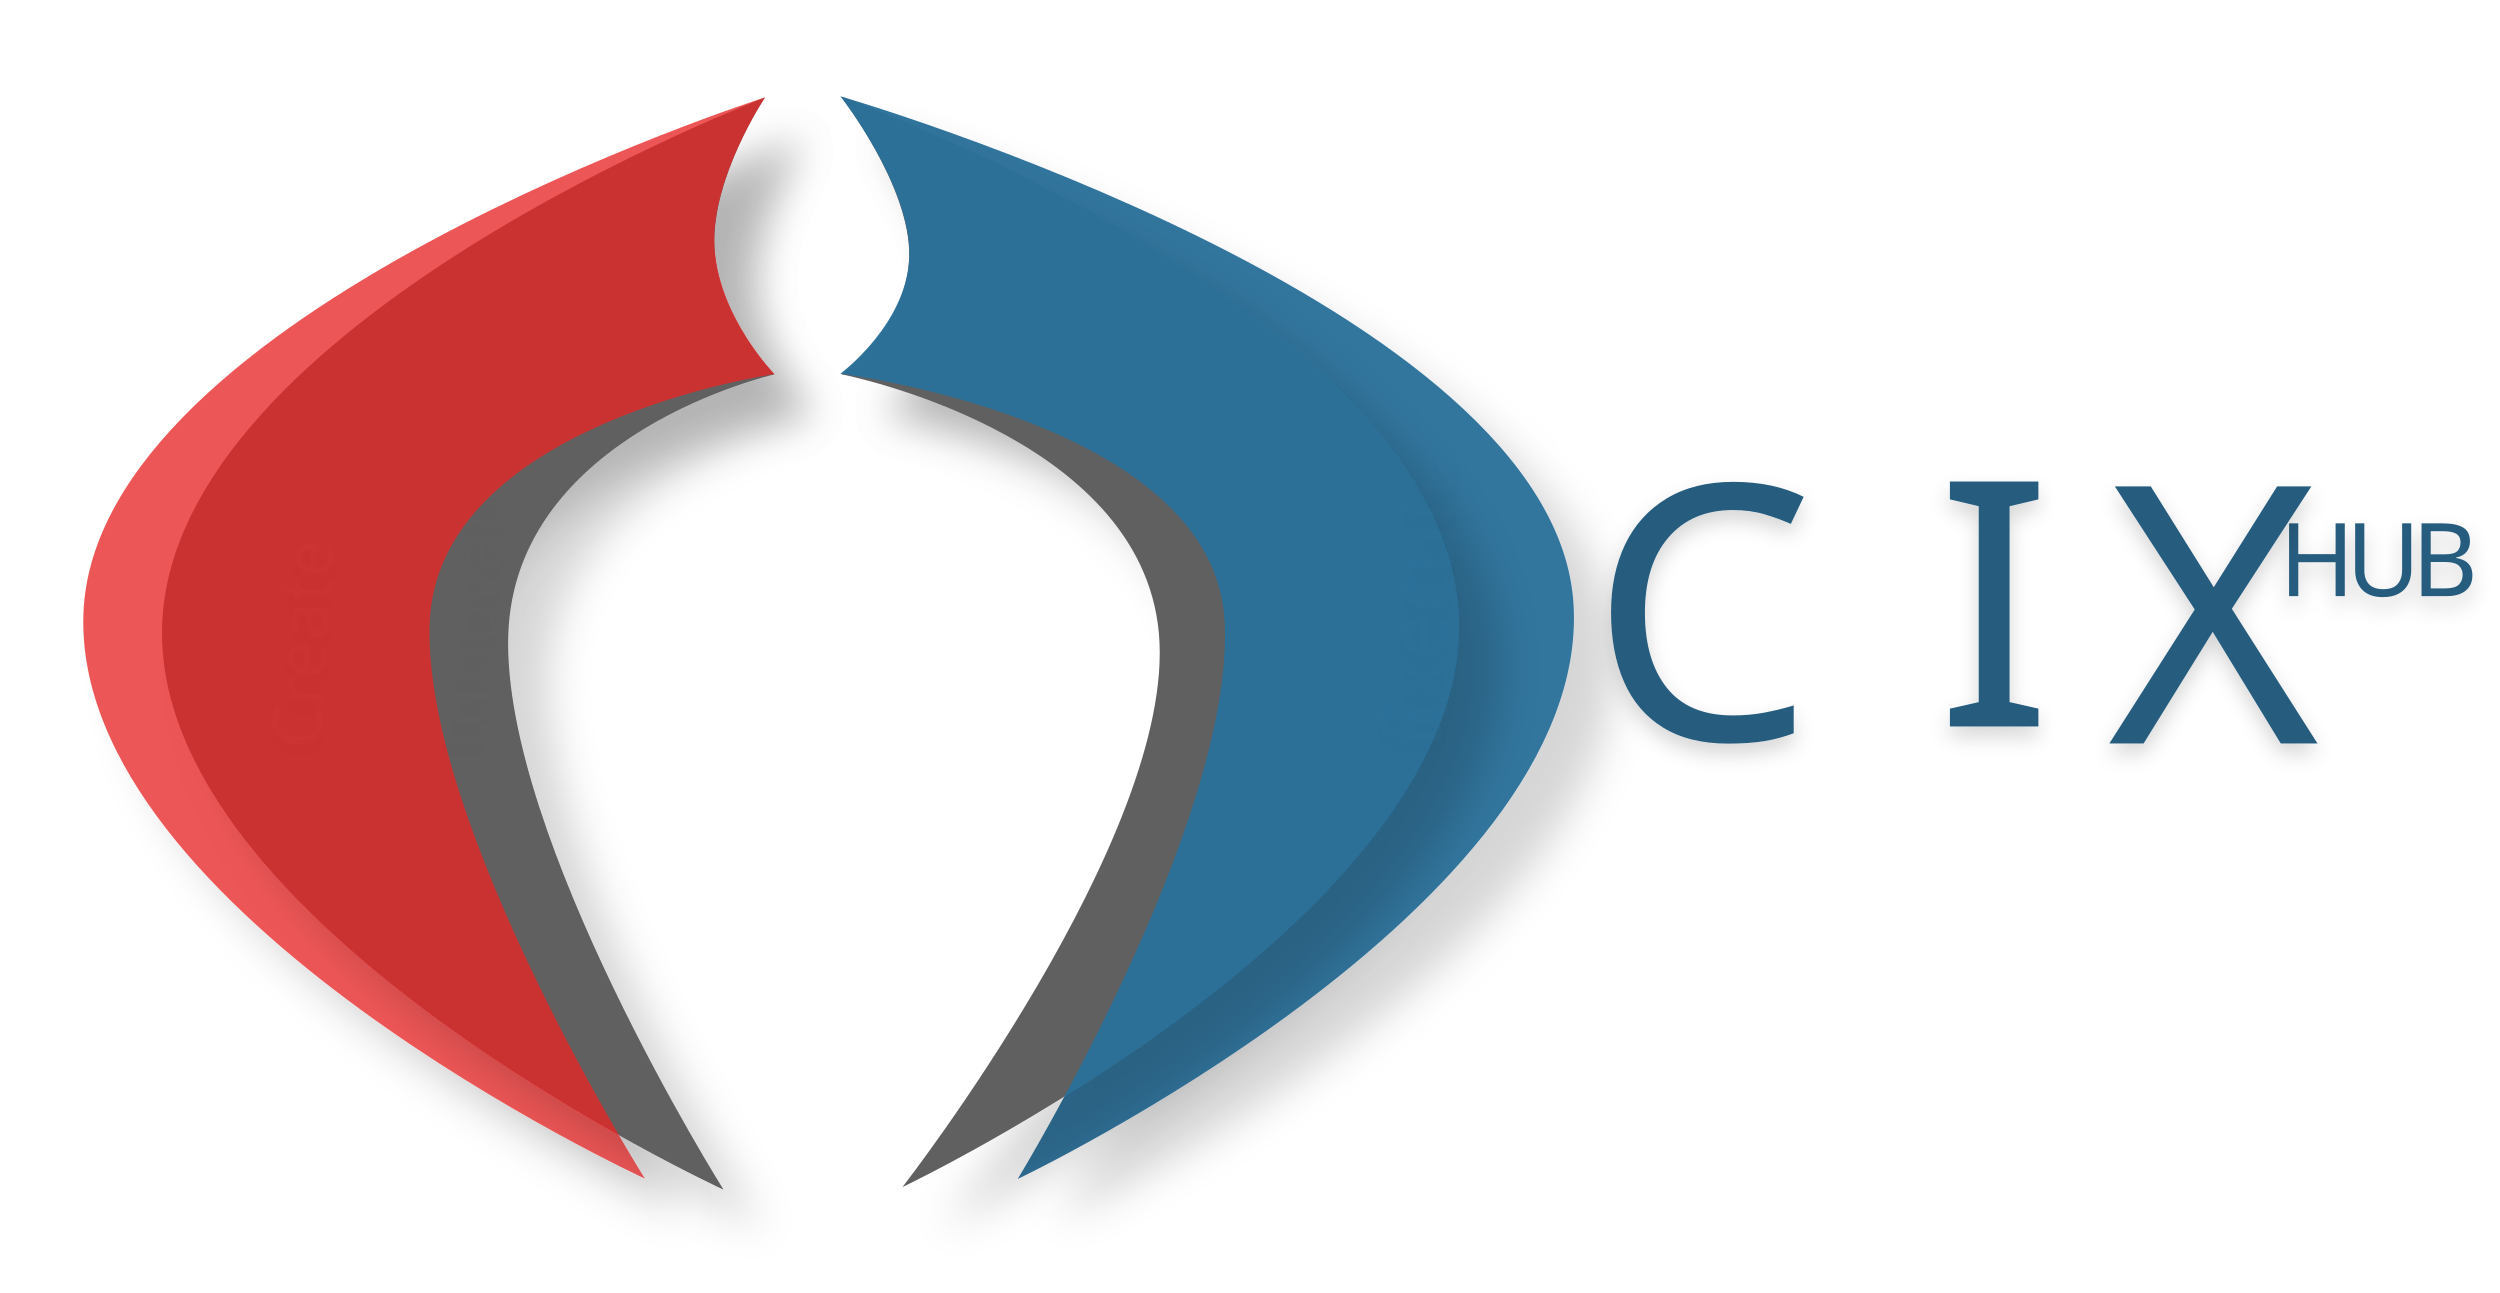
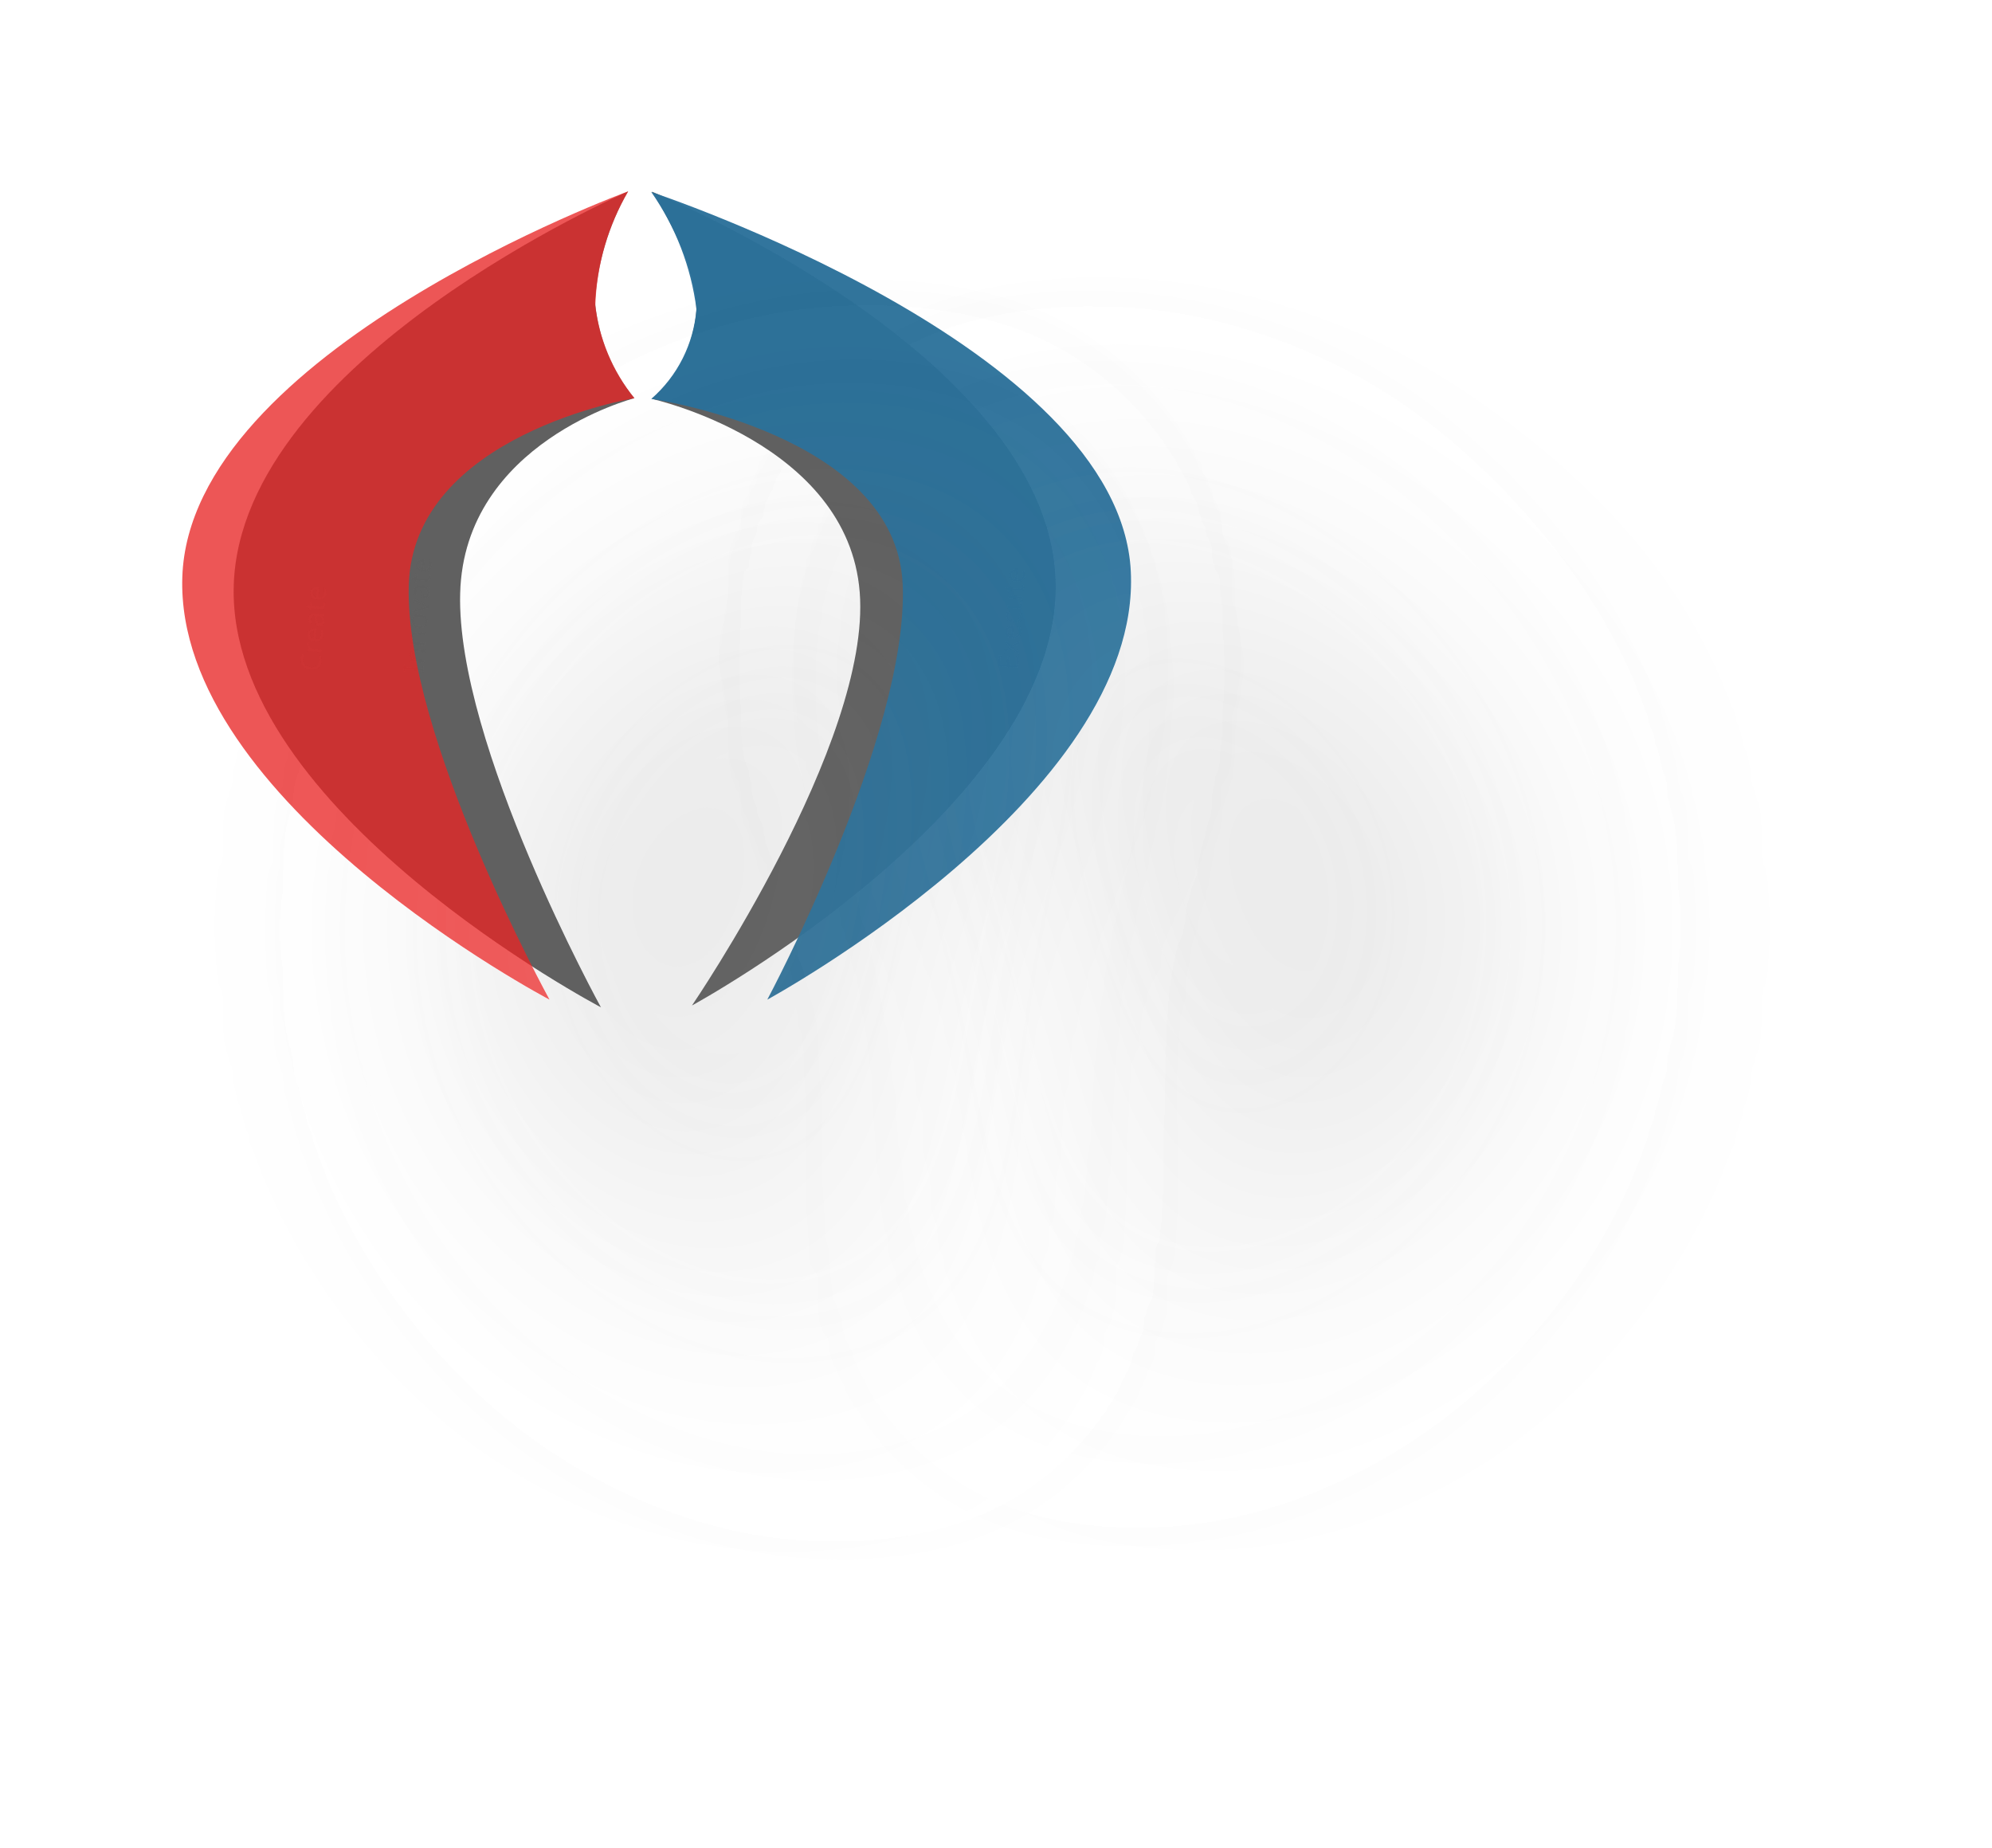
- <svg xmlns="http://www.w3.org/2000/svg" width="736.004" height="380.468" viewBox="0 0 736.004 380.468">
+ <svg xmlns="http://www.w3.org/2000/svg" width="71.164" height="65.996" viewBox="0 0 71.164 65.996">
  <defs>
-     <filter id="Path_6" x="237.138" y="11.476" width="264.511" height="367.696" filterUnits="userSpaceOnUse">
+     <filter id="Path_6" x="16.88" y="0" width="54.284" height="65.869" filterUnits="userSpaceOnUse">
      <feOffset dx="12" dy="12" input="SourceAlpha" />
      <feGaussianBlur stdDeviation="6" result="blur" />
      <feFlood flood-opacity="0.161" />
      <feComposite operator="in" in2="blur" />
      <feComposite in="SourceGraphic" />
    </filter>
-     <filter id="Path_8" x="237.358" y="13.357" width="230.368" height="366.403" filterUnits="userSpaceOnUse">
+     <filter id="Path_8" x="16.898" y="0.13" width="51.574" height="65.805" filterUnits="userSpaceOnUse">
      <feOffset dx="12" dy="12" input="SourceAlpha" />
      <feGaussianBlur stdDeviation="6" result="blur-2" />
-       <feFlood flood-opacity="0.161" />
+       <feFlood flood-color="#e3dfdf" flood-opacity="0.161" />
      <feComposite operator="in" in2="blur-2" />
      <feComposite in="SourceGraphic" />
    </filter>
-     <filter id="Path_10" x="12.964" y="15.841" width="247.884" height="362.171" filterUnits="userSpaceOnUse">
+     <filter id="Path_10" x="0" y="0.3" width="52.916" height="65.492" filterUnits="userSpaceOnUse">
      <feOffset dx="12" dy="12" input="SourceAlpha" />
      <feGaussianBlur stdDeviation="6" result="blur-3" />
      <feFlood flood-opacity="0.161" />
      <feComposite operator="in" in2="blur-3" />
      <feComposite in="SourceGraphic" />
    </filter>
-     <filter id="Path_11" x="36.128" y="16.73" width="224.71" height="363.738" filterUnits="userSpaceOnUse">
+     <filter id="Path_11" x="1.839" y="0.361" width="51.076" height="65.635" filterUnits="userSpaceOnUse">
      <feOffset dx="12" dy="12" input="SourceAlpha" />
      <feGaussianBlur stdDeviation="6" result="blur-4" />
-       <feFlood flood-opacity="0.161" />
+       <feFlood flood-color="#e3dfdf" flood-opacity="0.161" />
      <feComposite operator="in" in2="blur-4" />
      <feComposite in="SourceGraphic" />
    </filter>
-     <filter id="Create" x="65.154" y="158.458" width="58.746" height="75.447" filterUnits="userSpaceOnUse">
+     <filter id="Create" x="1.446" y="14.946" width="20.204" height="21.132" filterUnits="userSpaceOnUse">
      <feOffset dy="3" input="SourceAlpha" />
      <feGaussianBlur stdDeviation="3" result="blur-5" />
      <feFlood flood-opacity="0.161" />
      <feComposite operator="in" in2="blur-5" />
      <feComposite in="SourceGraphic" />
    </filter>
-     <filter id="Innovate" x="114.552" y="145.341" width="59.723" height="89.413" filterUnits="userSpaceOnUse">
+     <filter id="Innovate" x="5.127" y="14.026" width="20.274" height="22.13" filterUnits="userSpaceOnUse">
      <feOffset dy="3" input="SourceAlpha" />
      <feGaussianBlur stdDeviation="3" result="blur-6" />
      <feFlood flood-opacity="0.161" />
      <feComposite operator="in" in2="blur-6" />
      <feComposite in="SourceGraphic" />
    </filter>
-     <filter id="Execute_" x="390.857" y="136.689" width="111.087" height="99.953" filterUnits="userSpaceOnUse">
+     <filter id="Execute_" x="26.367" y="13.885" width="22.269" height="22.269" filterUnits="userSpaceOnUse">
      <feOffset dy="3" input="SourceAlpha" />
      <feGaussianBlur stdDeviation="3" result="blur-7" />
      <feFlood flood-opacity="0.161" />
      <feComposite operator="in" in2="blur-7" />
      <feComposite in="SourceGraphic" />
    </filter>
-     <filter id="H" x="662.01" y="139.5" width="37" height="73" filterUnits="userSpaceOnUse">
-       <feOffset dy="3" input="SourceAlpha" />
-       <feGaussianBlur stdDeviation="3" result="blur-8" />
-       <feFlood flood-opacity="0.161" />
-       <feComposite operator="in" in2="blur-8" />
-       <feComposite in="SourceGraphic" />
-     </filter>
-     <filter id="U" x="681.661" y="139.5" width="37" height="73" filterUnits="userSpaceOnUse">
-       <feOffset dy="3" input="SourceAlpha" />
-       <feGaussianBlur stdDeviation="3" result="blur-9" />
-       <feFlood flood-opacity="0.161" />
-       <feComposite operator="in" in2="blur-9" />
-       <feComposite in="SourceGraphic" />
-     </filter>
-     <filter id="B" x="701.004" y="139.5" width="35" height="73" filterUnits="userSpaceOnUse">
-       <feOffset dy="3" input="SourceAlpha" />
-       <feGaussianBlur stdDeviation="3" result="blur-10" />
-       <feFlood flood-opacity="0.161" />
-       <feComposite operator="in" in2="blur-10" />
-       <feComposite in="SourceGraphic" />
-     </filter>
-     <filter id="X" x="611.583" y="107.875" width="80" height="211" filterUnits="userSpaceOnUse">
-       <feOffset dy="3" input="SourceAlpha" />
-       <feGaussianBlur stdDeviation="3" result="blur-11" />
-       <feFlood flood-opacity="0.161" />
-       <feComposite operator="in" in2="blur-11" />
-       <feComposite in="SourceGraphic" />
-     </filter>
-     <filter id="I" x="561.01" y="107.875" width="43" height="201" filterUnits="userSpaceOnUse">
-       <feOffset dy="3" input="SourceAlpha" />
-       <feGaussianBlur stdDeviation="3" result="blur-12" />
-       <feFlood flood-opacity="0.161" />
-       <feComposite operator="in" in2="blur-12" />
-       <feComposite in="SourceGraphic" />
-     </filter>
-     <filter id="C" x="458.891" y="107.875" width="89" height="209" filterUnits="userSpaceOnUse">
-       <feOffset dy="3" input="SourceAlpha" />
-       <feGaussianBlur stdDeviation="3" result="blur-13" />
-       <feFlood flood-opacity="0.161" />
-       <feComposite operator="in" in2="blur-13" />
-       <feComposite in="SourceGraphic" />
-     </filter>
  </defs>
-   <g id="Logodark" transform="translate(-3624 -2304)">
-     <g id="FINAL_LOGO-512" data-name="FINAL LOGO-512" transform="translate(1109 2594)">
-       <rect id="Rectangle_1" data-name="Rectangle 1" width="512" height="354" transform="translate(2515 -290)" fill="none" />
-       <g id="_512finalogo" data-name="512finalogo" transform="translate(2533.964 -272.524)">
-         <g id="Group_4" data-name="Group 4" transform="translate(0 0)">
-           <g id="logoicon" transform="translate(0 0)">
-             <g id="R" transform="translate(224.174)">
-               <g transform="matrix(1, 0, 0, 1, -243.14, -17.48)" filter="url(#Path_6)">
-                 <path id="Path_6-2" data-name="Path 6" d="M172.274,0s-69.2,101.125-69.433,160.541S212,239.493,212,239.493s-21.077,13.919-22.147,34.328,17.874,47.219,17.874,47.219S.34,248.978,0,160.175,172.274,0,172.274,0Z" transform="translate(471.65 338.08) rotate(177)" fill="#32749d" />
-               </g>
-               <g transform="matrix(1, 0, 0, 1, -243.14, -17.48)" filter="url(#Path_8)" style="mix-blend-mode: luminosity;isolation: isolate">
-                 <path id="Path_8-2" data-name="Path 8" d="M172.273,0S86.183,99.484,88.354,158.816s89.43,81.1,89.43,81.1-20.276,13-21.818,33.514S173.5,321.54,173.5,321.54.34,248.944,0,160.153,172.273,0,172.273,0Z" transform="translate(437.73 340.46) rotate(177)" fill="#606060" />
-               </g>
-             </g>
-             <g id="L" transform="translate(0 4.365)">
-               <g transform="matrix(1, 0, 0, 1, -18.96, -21.84)" filter="url(#Path_10)">
-                 <path id="Path_10-2" data-name="Path 10" d="M29.882,0S98.611,101.32,98.908,160.8,0,238.034,0,238.034s16.452,15.653,18.861,35.85-13.27,45.472-13.27,45.472,195.039-69.9,195.269-158.8S29.882,0,29.882,0Z" transform="translate(219.7 348.01) rotate(-178)" fill="#ed5757" />
-               </g>
-               <g transform="matrix(1, 0, 0, 1, -18.96, -21.84)" filter="url(#Path_11)" style="mix-blend-mode: luminosity;isolation: isolate">
-                 <path id="Path_11-2" data-name="Path 11" d="M6.609,0s68.73,101.363,69.028,160.872S0,240.4,0,240.4s17.554,16.8,18.974,37.132-13.294,44.2-13.294,44.2,171.681-72.17,171.909-161.108S6.609,0,6.609,0Z" transform="translate(219.61 350.47) rotate(-178)" fill="#606060" />
-               </g>
-               <g transform="matrix(1, 0, 0, 1, -18.96, -21.84)" filter="url(#Create)" style="mix-blend-mode: luminosity;isolation: isolate">
-                 <text id="Create-2" data-name="Create" transform="matrix(0.07, -1, 1, 0.07, 94.11, 220.72)" fill="#707070" font-size="20" font-family="KhmerMN, Khmer MN" opacity="0.071">
-                   <tspan x="0" y="0">Create</tspan>
-                 </text>
-               </g>
-               <g transform="matrix(1, 0, 0, 1, -18.96, -21.84)" filter="url(#Innovate)" style="mix-blend-mode: luminosity;isolation: isolate">
-                 <text id="Innovate-2" data-name="Innovate" transform="matrix(0.07, -1, 1, 0.07, 143.5, 221.57)" fill="#707070" font-size="20" font-family="KhmerMN, Khmer MN" opacity="0.069">
-                   <tspan x="0" y="0">Innovate</tspan>
-                 </text>
-               </g>
-               <g transform="matrix(1, 0, 0, 1, -18.96, -21.84)" filter="url(#Execute_)" style="mix-blend-mode: luminosity;isolation: isolate">
-                 <text id="Execute_2" data-name="Execute " transform="matrix(0.07, -1, 1, 0.07, 423.8, 220.18)" fill="#707070" font-size="24" font-family="KhmerMN, Khmer MN" opacity="0.069">
-                   <tspan x="0" y="0">Execute</tspan>
-                   <tspan x="0" y="44" />
-                 </text>
-               </g>
-             </g>
-           </g>
+   <g id="website-logo" transform="translate(6.066 5.875)">
+     <g id="logoicon" transform="translate(0 0)">
+       <g id="R" transform="translate(16.816 0.121)">
+         <g transform="matrix(1, 0, 0, 1, -22.88, -6)" filter="url(#Path_6)">
+           <path id="Path_6-2" data-name="Path 6" d="M13.769,0S8.215,9.188,8.163,14.565s8.622,7.081,8.622,7.081a4.752,4.752,0,0,0-1.779,3.119A9.378,9.378,0,0,0,16.4,29.027S-.028,22.627,0,14.591,13.769,0,13.769,0Z" transform="translate(41.16 34.99) rotate(177)" fill="#32749d" />
+         </g>
+         <g transform="matrix(1, 0, 0, 1, -22.88, -6)" filter="url(#Path_8)" style="mix-blend-mode: luminosity;isolation: isolate">
+           <path id="Path_8-2" data-name="Path 8" d="M13.77,0S6.876,9.054,7.013,14.424s7.054,7.29,7.054,7.29a4.63,4.63,0,0,0-1.752,3.047c-.134,1.858,1.364,4.345,1.364,4.345S-.028,22.635,0,14.6,13.77,0,13.77,0Z" transform="translate(38.47 35.2) rotate(177)" fill="#606060" />
        </g>
      </g>
-     </g>
-     <g id="CONAME" transform="translate(348 -187)">
-       <g id="CO">
-         <g id="HUB" transform="translate(-5 -43)">
-           <g transform="matrix(1, 0, 0, 1, 3281, 2534)" filter="url(#H)">
-             <text id="H-2" data-name="H" transform="translate(671.01 175.5)" fill="#265c7e" font-size="30" font-family="KhmerMN, Khmer MN">
-               <tspan x="0" y="0">H</tspan>
-             </text>
-           </g>
-           <g transform="matrix(1, 0, 0, 1, 3281, 2534)" filter="url(#U)">
-             <text id="U-2" data-name="U" transform="translate(690.66 175.5)" fill="#265c7e" font-size="30" font-family="KhmerMN, Khmer MN">
-               <tspan x="0" y="0">U</tspan>
-             </text>
-           </g>
-           <g transform="matrix(1, 0, 0, 1, 3281, 2534)" filter="url(#B)">
-             <text id="B-2" data-name="B" transform="translate(710 175.5)" fill="#265c7e" font-size="30" font-family="KhmerMN, Khmer MN">
-               <tspan x="0" y="0">B</tspan>
-             </text>
-           </g>
+       <g id="L" transform="translate(-0.064 0.423)">
+         <g transform="matrix(1, 0, 0, 1, -6, -6.3)" filter="url(#Path_10)">
+           <path id="Path_10-2" data-name="Path 10" d="M2.281,0s5.5,9.216,5.543,14.611S0,21.577,0,21.577a6.462,6.462,0,0,1,1.512,3.259A8.661,8.661,0,0,1,.479,28.954S15.935,22.692,15.919,14.63,2.281,0,2.281,0Z" transform="translate(21.91 35.79) rotate(-178)" fill="#ed5757" />
        </g>
-         <g id="CIX" transform="translate(3743.891 2604.875)">
-           <g transform="matrix(1, 0, 0, 1, -467.89, -113.87)" filter="url(#X)">
-             <text id="X-2" data-name="X" transform="translate(620.58 218.87)" fill="#265c7e" font-size="106" font-family="KhmerMN, Khmer MN">
-               <tspan x="0" y="0">X</tspan>
-             </text>
-           </g>
-           <g transform="matrix(1, 0, 0, 1, -467.89, -113.87)" filter="url(#I)">
-             <text id="I-2" data-name="I" transform="translate(570.01 213.87)" fill="#265c7e" font-size="101" font-family="KhmerMN, Khmer MN">
-               <tspan x="0" y="0">I</tspan>
-             </text>
-           </g>
-           <g transform="matrix(1, 0, 0, 1, -467.89, -113.87)" filter="url(#C)">
-             <text id="C-2" data-name="C" transform="translate(467.89 217.87)" fill="#265c7e" font-size="105" font-family="KhmerMN, Khmer MN">
-               <tspan x="0" y="0">C</tspan>
-             </text>
-           </g>
+         <g transform="matrix(1, 0, 0, 1, -6, -6.3)" filter="url(#Path_11)" style="mix-blend-mode: luminosity;isolation: isolate">
+           <path id="Path_11-2" data-name="Path 11" d="M.433,0s5.5,9.214,5.543,14.608S0,21.787,0,21.787A6.333,6.333,0,0,1,1.524,25.16a8.962,8.962,0,0,1-1.038,4s13.6-6.474,13.584-14.535S.433,0,.433,0Z" transform="translate(21.9 36) rotate(-178)" fill="#606060" />
+         </g>
+         <g transform="matrix(1, 0, 0, 1, -6, -6.3)" filter="url(#Create)" style="mix-blend-mode: luminosity;isolation: isolate">
+           <text id="Create-2" data-name="Create" transform="matrix(0.07, -1, 1, 0.07, 11.44, 24.01)" fill="#707070" font-size="1" font-family="KhmerMN, Khmer MN" opacity="0.071">
+             <tspan x="0" y="0">Create</tspan>
+           </text>
+         </g>
+         <g transform="matrix(1, 0, 0, 1, -6, -6.3)" filter="url(#Innovate)" style="mix-blend-mode: luminosity;isolation: isolate">
+           <text id="Innovate-2" data-name="Innovate" transform="matrix(0.07, -1, 1, 0.07, 15.12, 24.09)" fill="#707070" font-size="1" font-family="KhmerMN, Khmer MN" opacity="0.069">
+             <tspan x="0" y="0">Innovate</tspan>
+           </text>
+         </g>
+         <g transform="matrix(1, 0, 0, 1, -6, -6.3)" filter="url(#Execute_)" style="mix-blend-mode: luminosity;isolation: isolate">
+           <text id="Execute_2" data-name="Execute " transform="matrix(0.07, -1, 1, 0.07, 36.36, 23.95)" fill="#707070" font-size="1" font-family="KhmerMN, Khmer MN" opacity="0.069">
+             <tspan x="0" y="0">Execute</tspan>
+             <tspan x="0" y="2" />
+           </text>
        </g>
      </g>
    </g>
  </g>
</svg>
